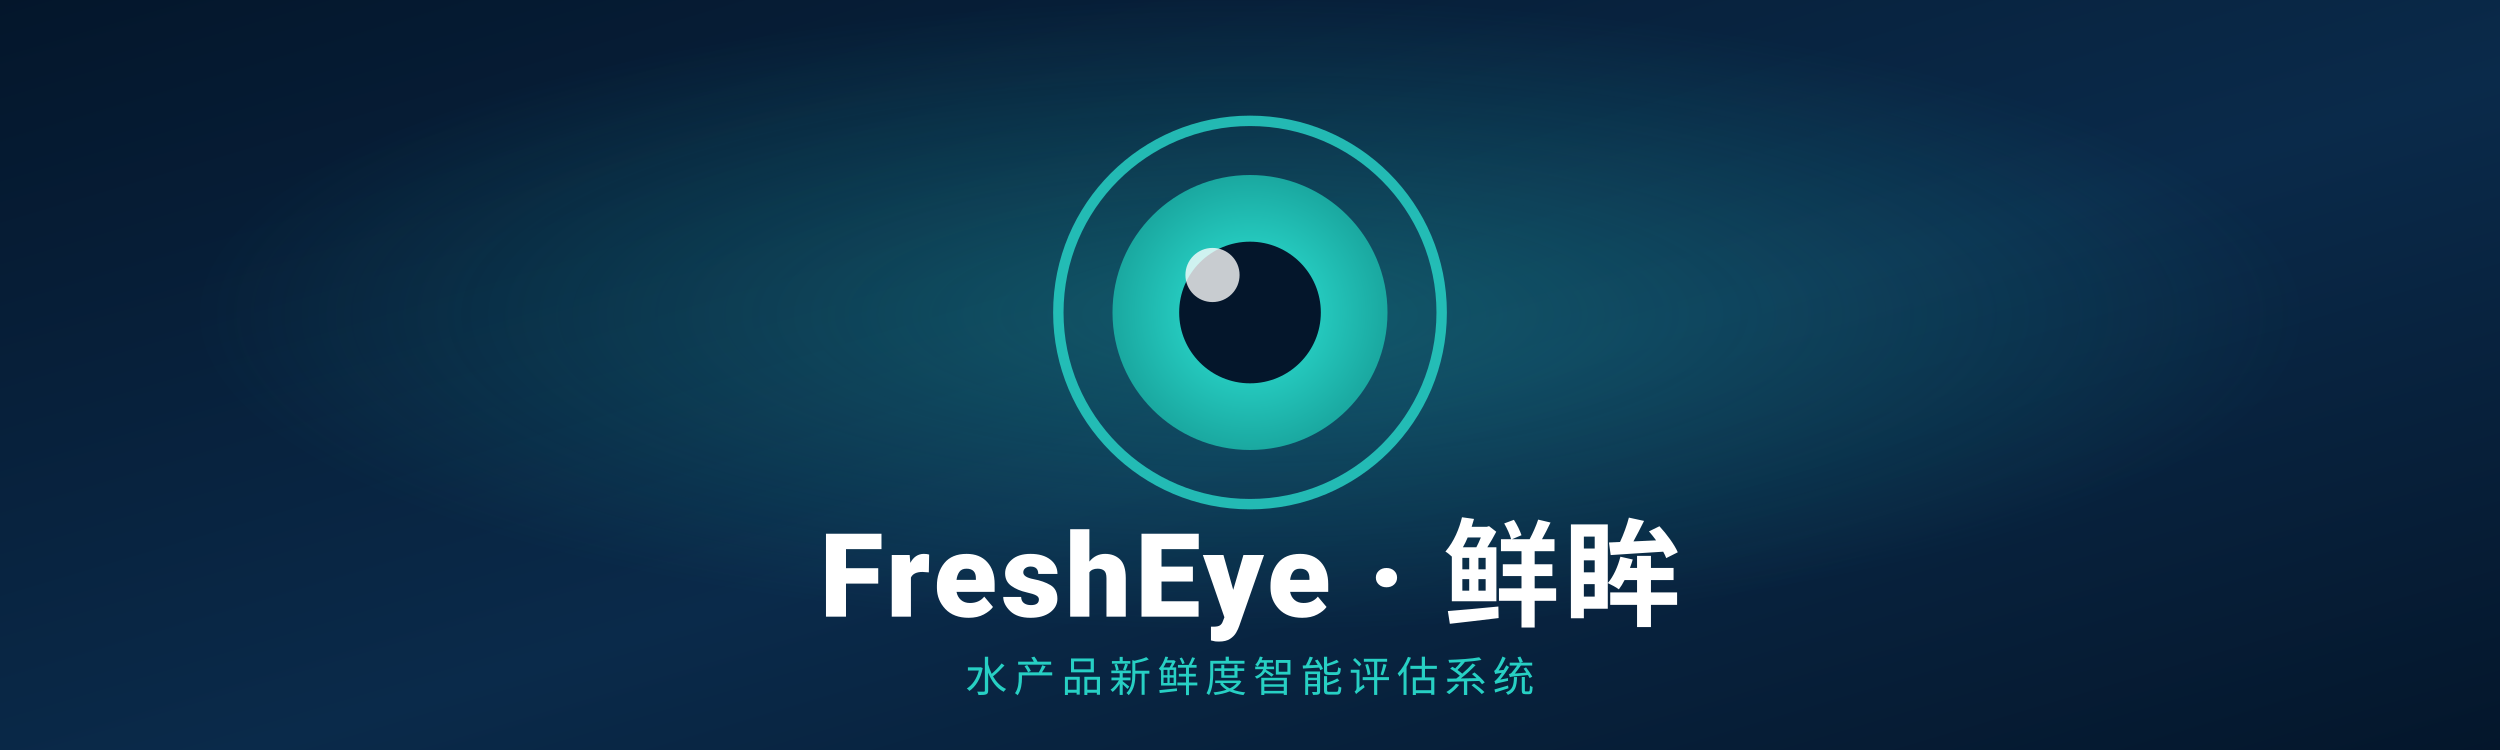
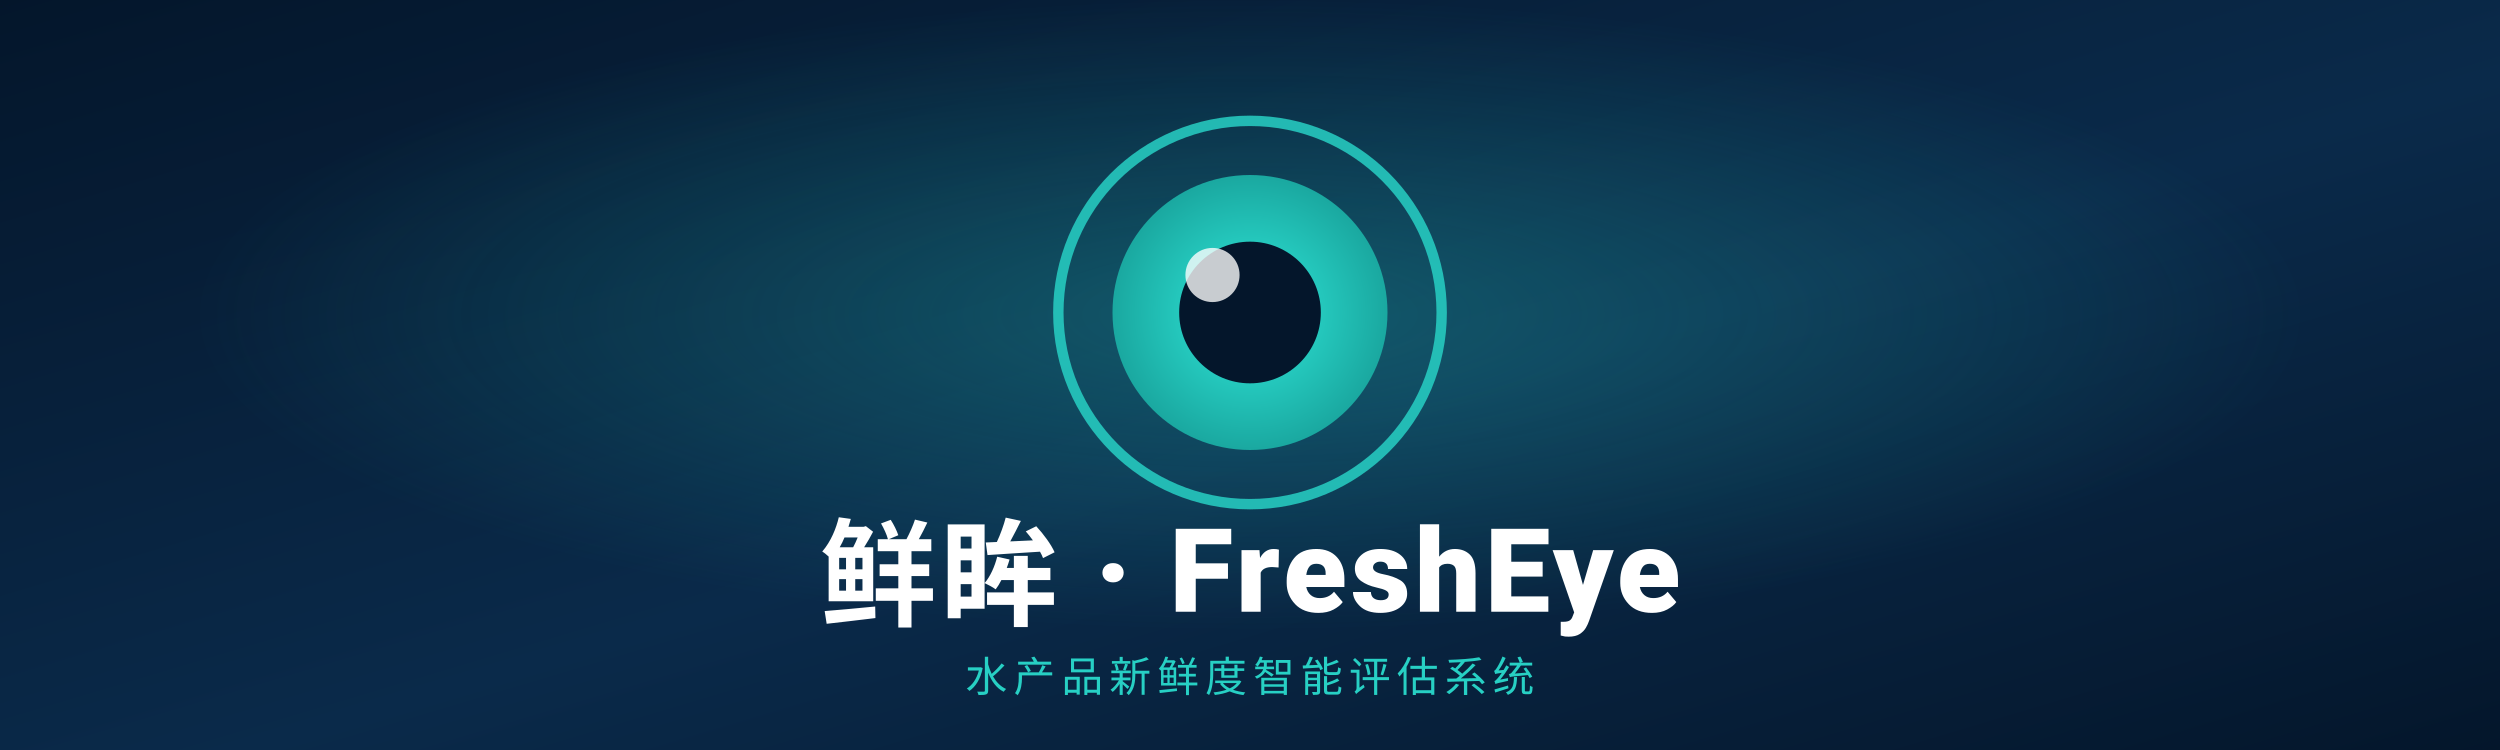
- <svg xmlns="http://www.w3.org/2000/svg" viewBox="0 0 1200 360" width="1200" height="360" role="img" aria-label="FreshEye · 鲜眸">
+ <svg xmlns="http://www.w3.org/2000/svg" viewBox="0 0 1200 360" width="1200" height="360" role="img" aria-label="鲜眸 · FreshEye">
  <defs>
    <linearGradient id="bg" x1="0" y1="0" x2="1" y2="1">
      <stop offset="0%" stop-color="#04162b" />
      <stop offset="55%" stop-color="#0a2a4a" />
      <stop offset="100%" stop-color="#04162b" />
    </linearGradient>
    <radialGradient id="glow" cx="50%" cy="42%" r="42%">
      <stop offset="0%" stop-color="#27d0c4" stop-opacity="0.30" />
      <stop offset="100%" stop-color="#27d0c4" stop-opacity="0" />
    </radialGradient>
    <radialGradient id="iris" cx="50%" cy="50%" r="50%">
      <stop offset="0%" stop-color="#0a2a3a" />
      <stop offset="38%" stop-color="#0a2a3a" />
      <stop offset="39%" stop-color="#27d0c4" />
      <stop offset="100%" stop-color="#1aa8a0" />
    </radialGradient>
  </defs>
  <rect width="1200" height="360" fill="url(#bg)" />
  <rect width="1200" height="360" fill="url(#glow)" />
  <circle cx="600" cy="150" r="92" fill="none" stroke="#27d0c4" stroke-width="5" opacity="0.85" />
  <circle cx="600" cy="150" r="66" fill="url(#iris)" />
  <circle cx="600" cy="150" r="34" fill="#04162b" />
  <circle cx="582" cy="132" r="13" fill="#ffffff" opacity="0.78" />
-   <text x="600" y="296" font-family="system-ui,-apple-system,'Segoe UI',Roboto,sans-serif" font-size="56" font-weight="800" fill="#ffffff" text-anchor="middle" letter-spacing="2">FreshEye · 鲜眸</text>
+   <text x="600" y="296" font-family="system-ui,-apple-system,'Segoe UI',Roboto,sans-serif" font-size="56" font-weight="800" fill="#ffffff" text-anchor="middle" letter-spacing="2">鲜眸 · FreshEye</text>
  <text x="600" y="332" font-family="system-ui,-apple-system,'Segoe UI',Roboto,sans-serif" font-size="20" font-weight="500" fill="#27d0c4" text-anchor="middle" letter-spacing="3">水产品新鲜度智能评估系统</text>
</svg>
